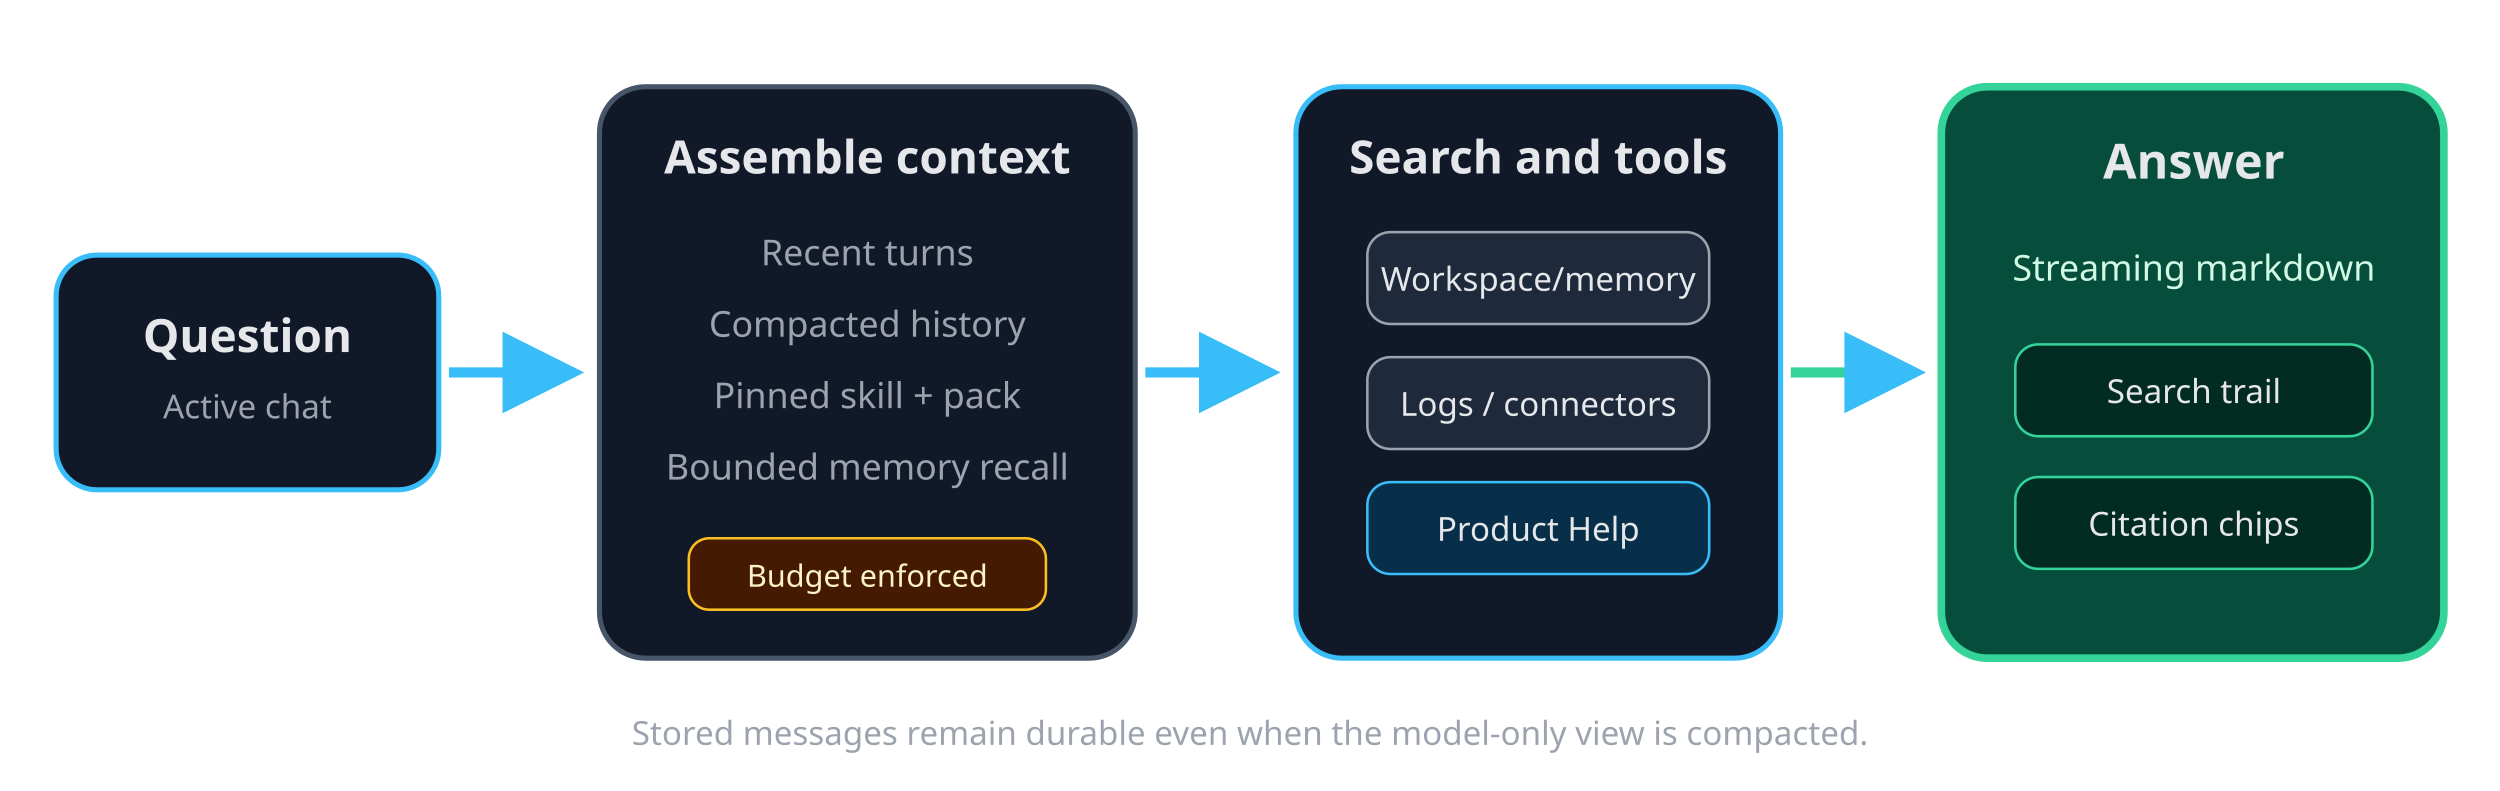
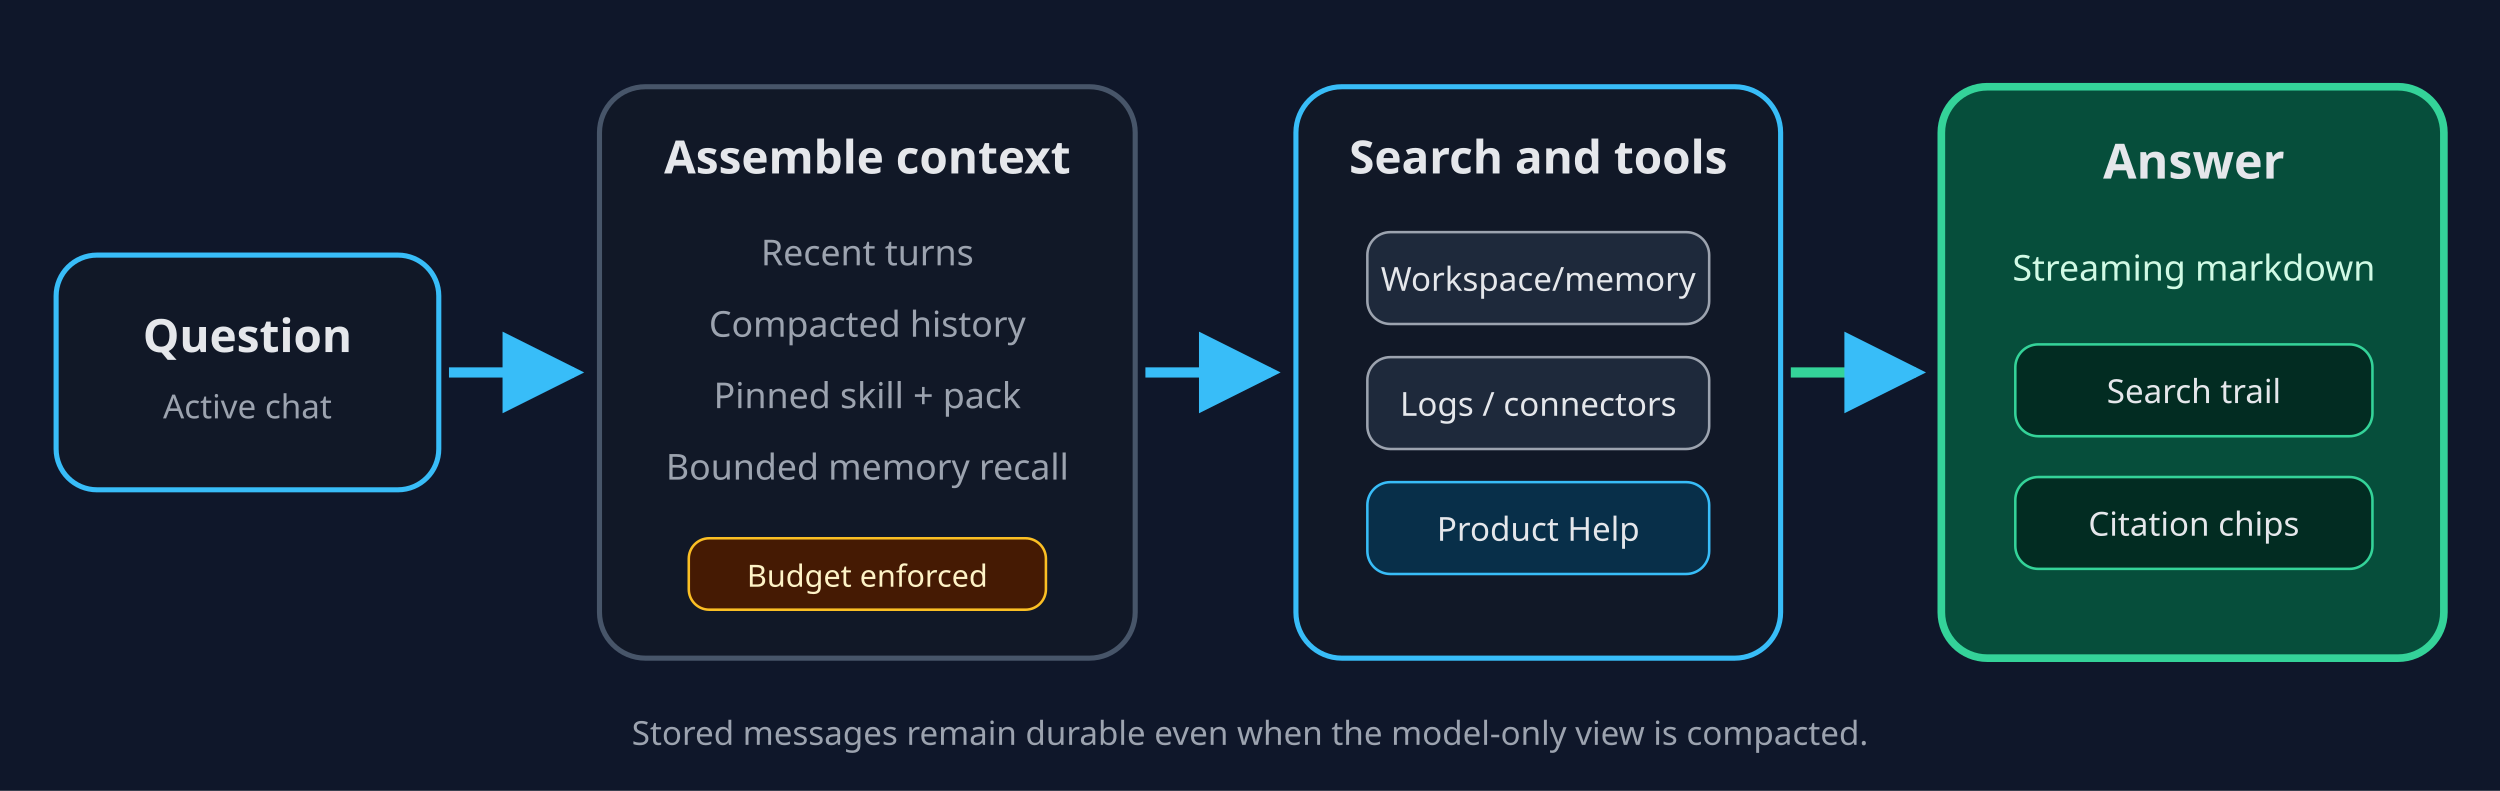
<svg xmlns="http://www.w3.org/2000/svg" viewBox="0 0 980 310" role="img" aria-labelledby="title desc">
+   <rect width="980" height="310" fill="#0f172a" />
  <defs>
    <marker id="arrow" markerWidth="8" markerHeight="8" refX="7" refY="4" orient="auto">
      <path d="M0 0 8 4 0 8Z" fill="#38bdf8" />
    </marker>
  </defs>
  <rect x="22" y="100" width="150" height="92" rx="16" fill="#111827" stroke="#38bdf8" stroke-width="2" />
  <text x="97" y="138" text-anchor="middle" fill="#e5e7eb" font-family="system-ui, sans-serif" font-size="18" font-weight="700">Question</text>
  <text x="97" y="164" text-anchor="middle" fill="#9ca3af" font-family="system-ui, sans-serif" font-size="13">Active chat</text>
  <path d="M176 146H225" stroke="#38bdf8" stroke-width="4" marker-end="url(#arrow)" />
  <rect x="235" y="34" width="210" height="224" rx="18" fill="#111827" stroke="#475569" stroke-width="2" />
  <text x="340" y="68" text-anchor="middle" fill="#e5e7eb" font-family="system-ui, sans-serif" font-size="18" font-weight="700">Assemble context</text>
  <text x="340" y="104" text-anchor="middle" fill="#9ca3af" font-family="system-ui, sans-serif" font-size="14">Recent turns</text>
  <text x="340" y="132" text-anchor="middle" fill="#9ca3af" font-family="system-ui, sans-serif" font-size="14">Compacted history</text>
  <text x="340" y="160" text-anchor="middle" fill="#9ca3af" font-family="system-ui, sans-serif" font-size="14">Pinned skill + pack</text>
  <text x="340" y="188" text-anchor="middle" fill="#9ca3af" font-family="system-ui, sans-serif" font-size="14">Bounded memory recall</text>
  <rect x="270" y="211" width="140" height="28" rx="8" fill="#451a03" stroke="#fbbf24" />
  <text x="340" y="230" text-anchor="middle" fill="#fef3c7" font-family="system-ui, sans-serif" font-size="12">Budget enforced</text>
  <path d="M449 146H498" stroke="#38bdf8" stroke-width="4" marker-end="url(#arrow)" />
  <rect x="508" y="34" width="190" height="224" rx="18" fill="#111827" stroke="#38bdf8" stroke-width="2" />
  <text x="603" y="68" text-anchor="middle" fill="#e5e7eb" font-family="system-ui, sans-serif" font-size="18" font-weight="700">Search and tools</text>
  <rect x="536" y="91" width="134" height="36" rx="9" fill="#1e293b" stroke="#9ca3af" />
  <text x="603" y="114" text-anchor="middle" fill="#e5e7eb" font-family="system-ui, sans-serif" font-size="13">Workspace/memory</text>
  <rect x="536" y="140" width="134" height="36" rx="9" fill="#1e293b" stroke="#9ca3af" />
  <text x="603" y="163" text-anchor="middle" fill="#e5e7eb" font-family="system-ui, sans-serif" font-size="13">Logs / connectors</text>
  <rect x="536" y="189" width="134" height="36" rx="9" fill="#082f49" stroke="#38bdf8" />
  <text x="603" y="212" text-anchor="middle" fill="#e5e7eb" font-family="system-ui, sans-serif" font-size="13">Product Help</text>
  <path d="M702 146H751" stroke="#34d399" stroke-width="4" marker-end="url(#arrow)" />
  <rect x="761" y="34" width="197" height="224" rx="18" fill="#064e3b" stroke="#34d399" stroke-width="3" />
  <text x="860" y="70" text-anchor="middle" fill="#e5e7eb" font-family="system-ui, sans-serif" font-size="19" font-weight="700">Answer</text>
  <text x="860" y="110" text-anchor="middle" fill="#d1fae5" font-family="system-ui, sans-serif" font-size="14">Streaming markdown</text>
  <rect x="790" y="135" width="140" height="36" rx="9" fill="#022c22" stroke="#34d399" />
  <text x="860" y="158" text-anchor="middle" fill="#e5e7eb" font-family="system-ui, sans-serif" font-size="13">Search trail</text>
  <rect x="790" y="187" width="140" height="36" rx="9" fill="#022c22" stroke="#34d399" />
  <text x="860" y="210" text-anchor="middle" fill="#e5e7eb" font-family="system-ui, sans-serif" font-size="13">Citation chips</text>
  <text x="490" y="292" text-anchor="middle" fill="#9ca3af" font-family="system-ui, sans-serif" font-size="13">Stored messages remain durable even when the model-only view is compacted.</text>
</svg>
